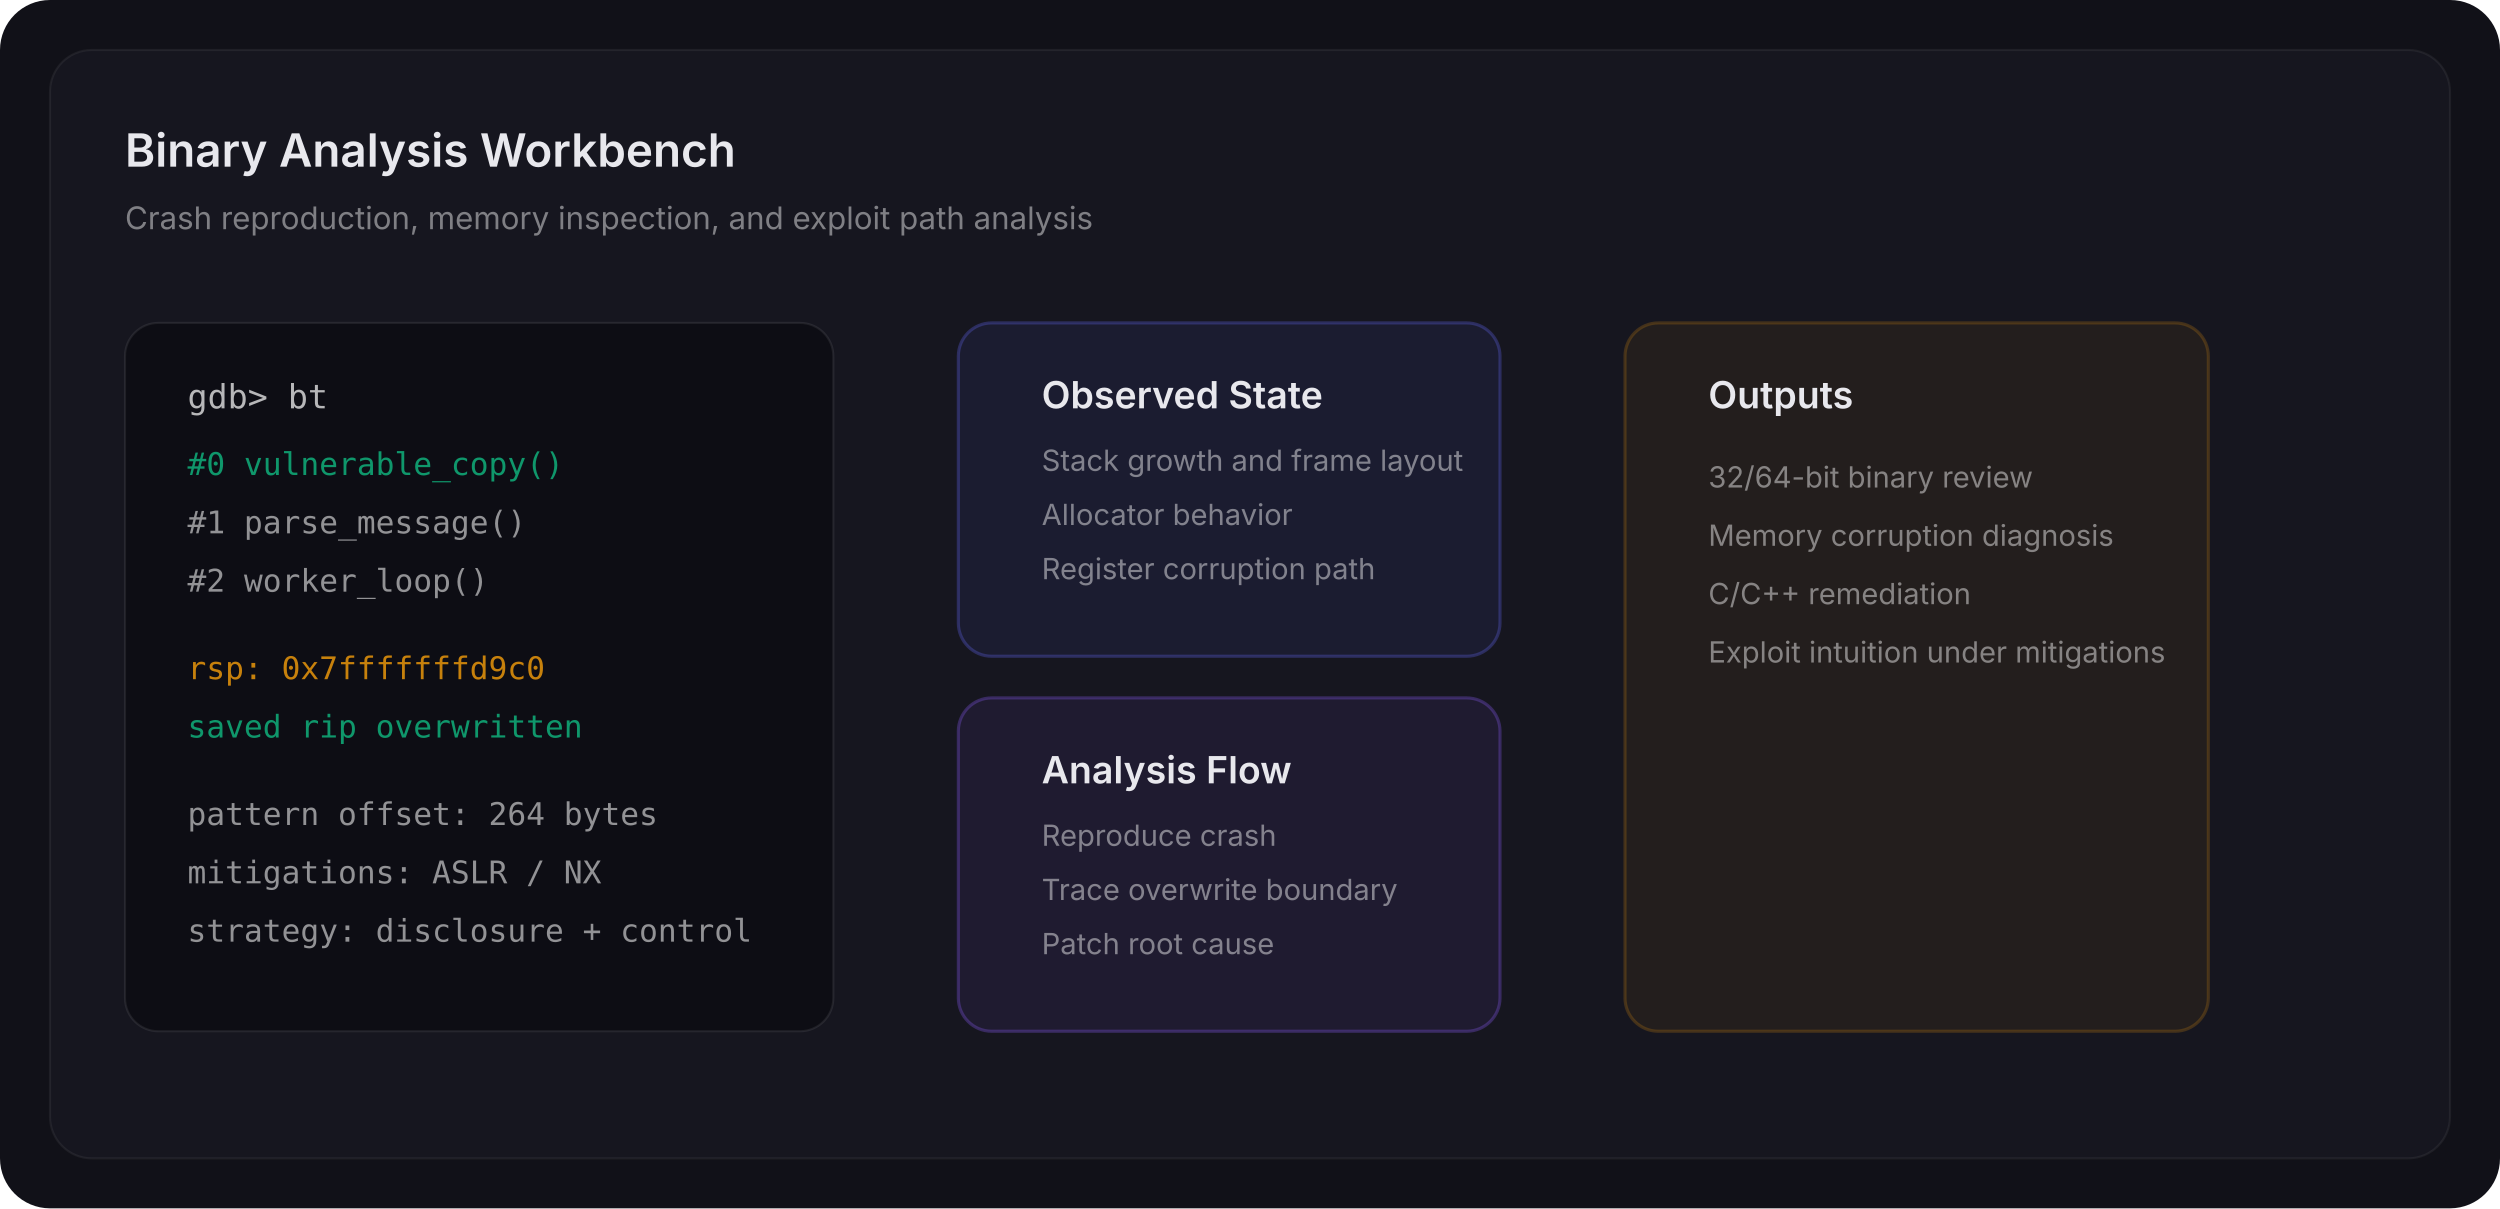
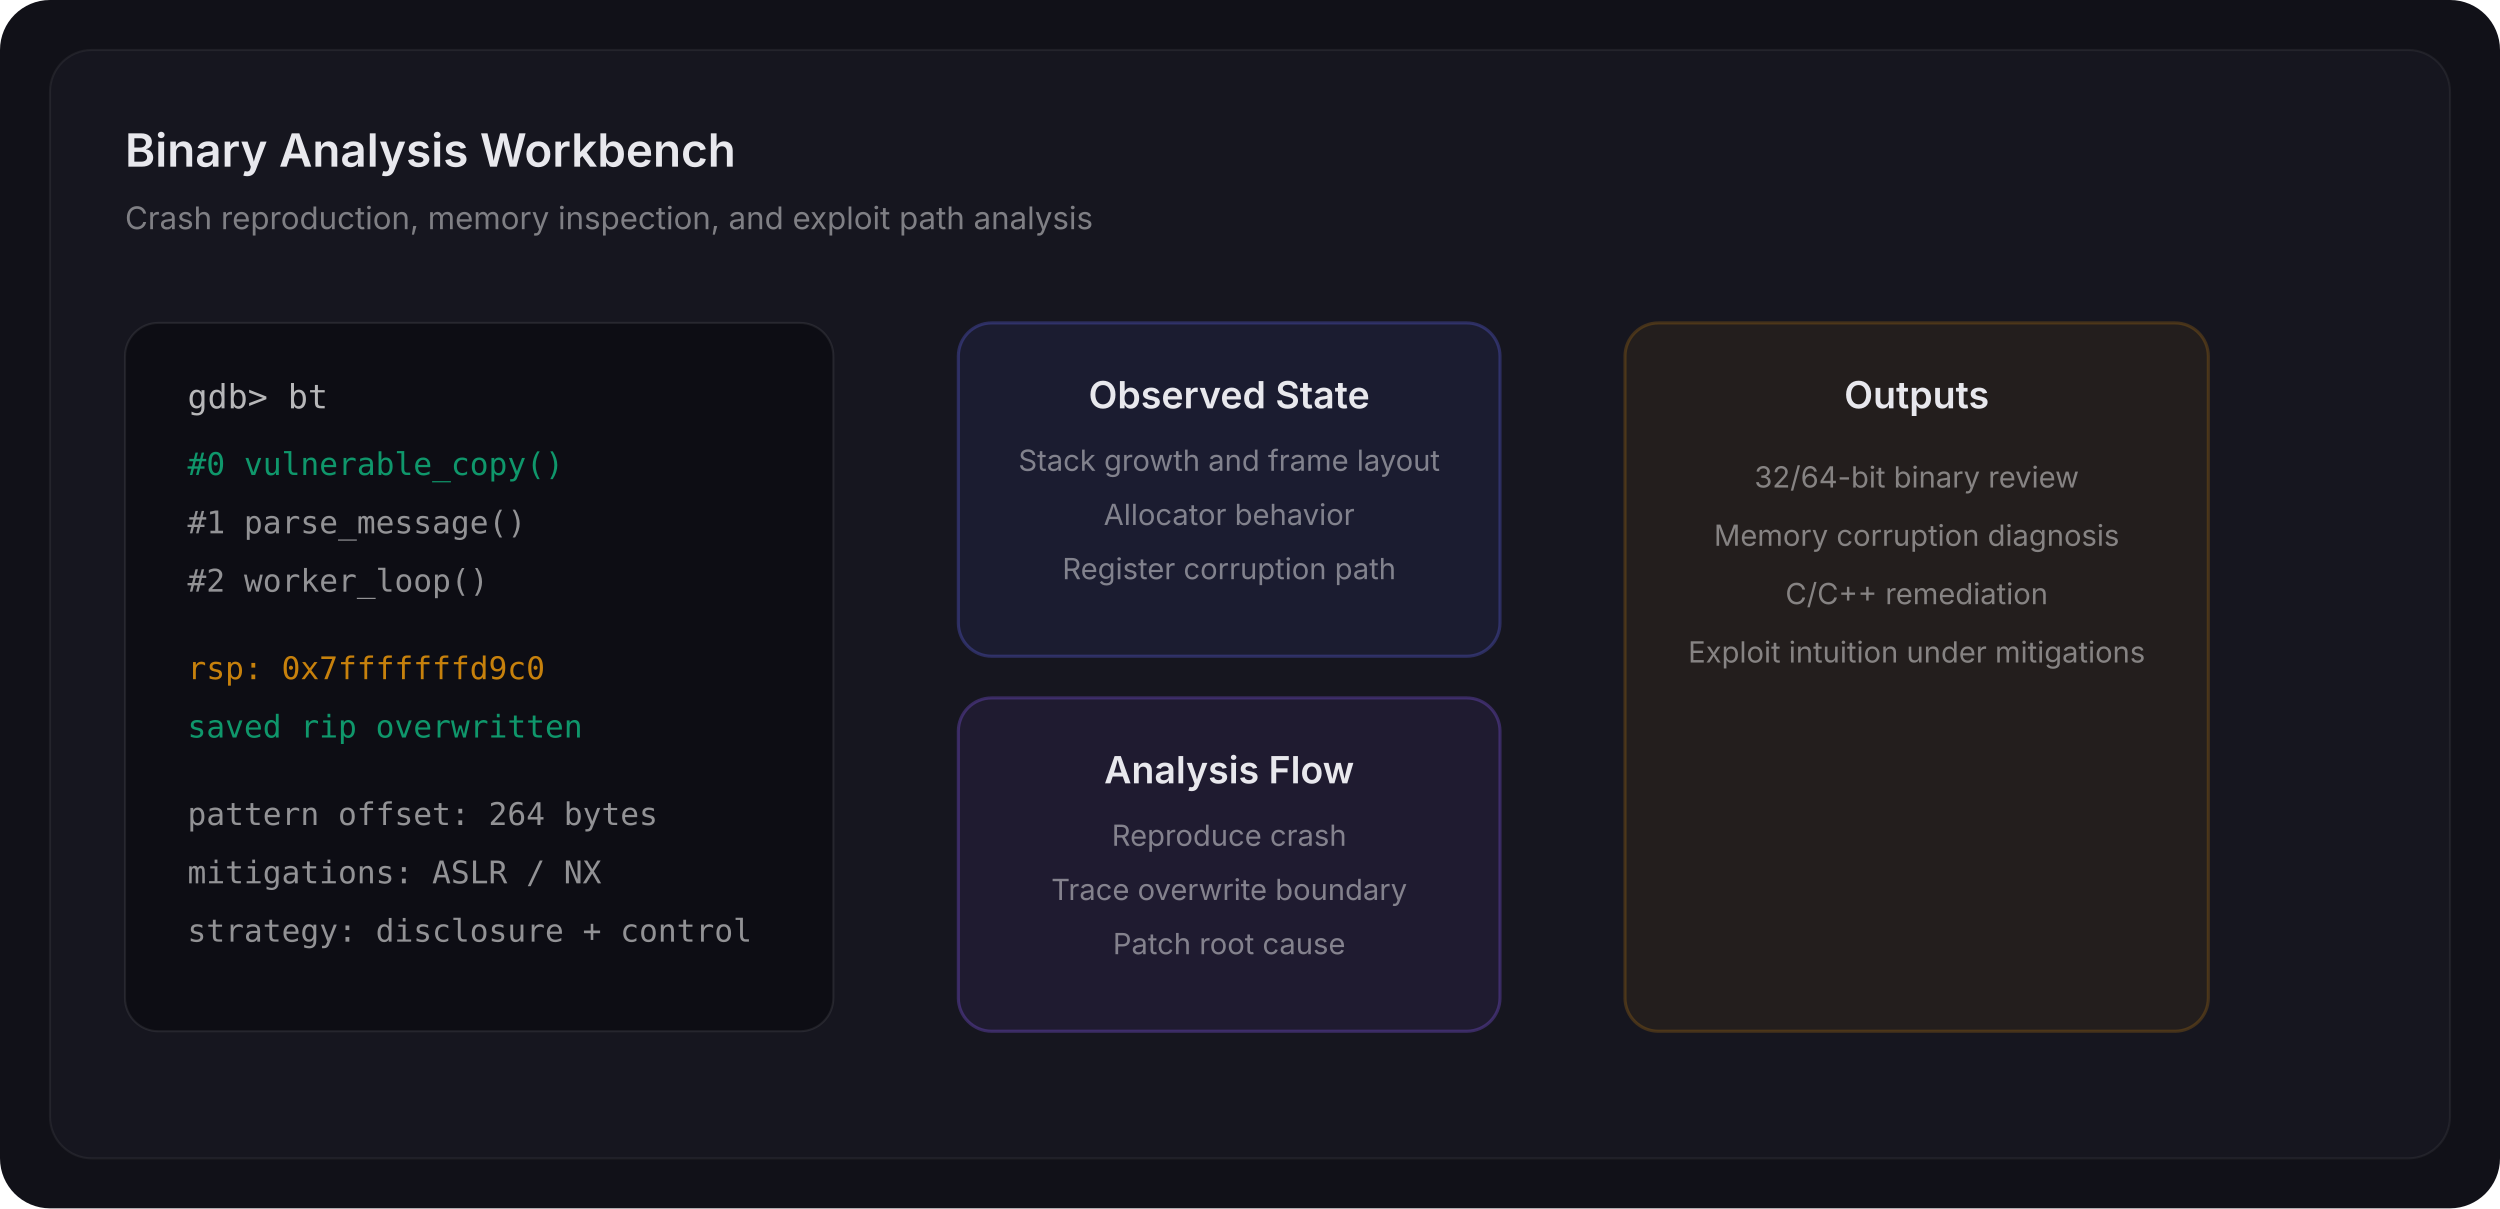
<svg xmlns="http://www.w3.org/2000/svg" viewBox="0 0 1200 580" fill="none">
  <rect width="1200" height="580" rx="24" fill="#111118" />
  <rect x="24" y="24" width="1152" height="532" rx="20" fill="#16161f" stroke="rgba(255,255,255,0.06)" />
  <text x="60" y="80" fill="#e8e8ed" font-family="Inter, system-ui, sans-serif" font-size="22" font-weight="600">Binary Analysis Workbench</text>
  <text x="60" y="110" fill="rgba(255,255,255,0.45)" font-family="Inter, system-ui, sans-serif" font-size="15">Crash reproduction, memory inspection, and exploit path analysis</text>
  <rect x="60" y="155" width="340" height="340" rx="16" fill="#0d0d14" stroke="rgba(255,255,255,0.08)" />
  <text x="90" y="196" fill="rgba(255,255,255,0.7)" font-family="SF Mono, Fira Code, monospace" font-size="16">gdb&gt; bt</text>
  <text x="90" y="228" fill="rgba(16,185,129,0.8)" font-family="SF Mono, Fira Code, monospace" font-size="15">#0 vulnerable_copy()</text>
  <text x="90" y="256" fill="rgba(255,255,255,0.55)" font-family="SF Mono, Fira Code, monospace" font-size="15">#1 parse_message()</text>
  <text x="90" y="284" fill="rgba(255,255,255,0.55)" font-family="SF Mono, Fira Code, monospace" font-size="15">#2 worker_loop()</text>
  <text x="90" y="326" fill="rgba(245,158,11,0.8)" font-family="SF Mono, Fira Code, monospace" font-size="15">rsp: 0x7fffffffd9c0</text>
  <text x="90" y="354" fill="rgba(16,185,129,0.8)" font-family="SF Mono, Fira Code, monospace" font-size="15">saved rip overwritten</text>
  <text x="90" y="396" fill="rgba(255,255,255,0.55)" font-family="SF Mono, Fira Code, monospace" font-size="15">pattern offset: 264 bytes</text>
  <text x="90" y="424" fill="rgba(255,255,255,0.55)" font-family="SF Mono, Fira Code, monospace" font-size="15">mitigations: ASLR / NX</text>
  <text x="90" y="452" fill="rgba(255,255,255,0.55)" font-family="SF Mono, Fira Code, monospace" font-size="15">strategy: disclosure + control</text>
  <rect x="460" y="155" width="260" height="160" rx="16" fill="rgba(99,102,241,0.08)" stroke="rgba(99,102,241,0.3)" stroke-width="1.5" />
-   <text x="500" y="196" fill="#e8e8ed" font-family="Inter, system-ui, sans-serif" font-size="18" font-weight="600">Observed State</text>
-   <text x="500" y="226" fill="rgba(255,255,255,0.45)" font-family="Inter, system-ui, sans-serif" font-size="14">Stack growth and frame layout</text>
-   <text x="500" y="252" fill="rgba(255,255,255,0.45)" font-family="Inter, system-ui, sans-serif" font-size="14">Allocator behavior</text>
-   <text x="500" y="278" fill="rgba(255,255,255,0.45)" font-family="Inter, system-ui, sans-serif" font-size="14">Register corruption path</text>
+   <text x="590" y="196" text-anchor="middle" fill="#e8e8ed" font-family="Inter, system-ui, sans-serif" font-size="18" font-weight="600">Observed State</text>
+   <text x="590" y="226" text-anchor="middle" fill="rgba(255,255,255,0.45)" font-family="Inter, system-ui, sans-serif" font-size="14">Stack growth and frame layout</text>
+   <text x="590" y="252" text-anchor="middle" fill="rgba(255,255,255,0.45)" font-family="Inter, system-ui, sans-serif" font-size="14">Allocator behavior</text>
+   <text x="590" y="278" text-anchor="middle" fill="rgba(255,255,255,0.45)" font-family="Inter, system-ui, sans-serif" font-size="14">Register corruption path</text>
  <rect x="460" y="335" width="260" height="160" rx="16" fill="rgba(139,92,246,0.08)" stroke="rgba(139,92,246,0.3)" stroke-width="1.5" />
-   <text x="500" y="376" fill="#e8e8ed" font-family="Inter, system-ui, sans-serif" font-size="18" font-weight="600">Analysis Flow</text>
-   <text x="500" y="406" fill="rgba(255,255,255,0.45)" font-family="Inter, system-ui, sans-serif" font-size="14">Reproduce crash</text>
-   <text x="500" y="432" fill="rgba(255,255,255,0.45)" font-family="Inter, system-ui, sans-serif" font-size="14">Trace overwrite boundary</text>
-   <text x="500" y="458" fill="rgba(255,255,255,0.45)" font-family="Inter, system-ui, sans-serif" font-size="14">Patch root cause</text>
+   <text x="590" y="376" text-anchor="middle" fill="#e8e8ed" font-family="Inter, system-ui, sans-serif" font-size="18" font-weight="600">Analysis Flow</text>
+   <text x="590" y="406" text-anchor="middle" fill="rgba(255,255,255,0.45)" font-family="Inter, system-ui, sans-serif" font-size="14">Reproduce crash</text>
+   <text x="590" y="432" text-anchor="middle" fill="rgba(255,255,255,0.45)" font-family="Inter, system-ui, sans-serif" font-size="14">Trace overwrite boundary</text>
+   <text x="590" y="458" text-anchor="middle" fill="rgba(255,255,255,0.45)" font-family="Inter, system-ui, sans-serif" font-size="14">Patch root cause</text>
  <rect x="780" y="155" width="280" height="340" rx="16" fill="rgba(245,158,11,0.06)" stroke="rgba(245,158,11,0.2)" stroke-width="1.5" />
-   <text x="820" y="196" fill="#e8e8ed" font-family="Inter, system-ui, sans-serif" font-size="18" font-weight="600">Outputs</text>
-   <text x="820" y="234" fill="rgba(255,255,255,0.45)" font-family="Inter, system-ui, sans-serif" font-size="14">32/64-bit binary review</text>
-   <text x="820" y="262" fill="rgba(255,255,255,0.45)" font-family="Inter, system-ui, sans-serif" font-size="14">Memory corruption diagnosis</text>
-   <text x="820" y="290" fill="rgba(255,255,255,0.45)" font-family="Inter, system-ui, sans-serif" font-size="14">C/C++ remediation</text>
-   <text x="820" y="318" fill="rgba(255,255,255,0.45)" font-family="Inter, system-ui, sans-serif" font-size="14">Exploit intuition under mitigations</text>
+   <text x="920" y="196" text-anchor="middle" fill="#e8e8ed" font-family="Inter, system-ui, sans-serif" font-size="18" font-weight="600">Outputs</text>
+   <text x="920" y="234" text-anchor="middle" fill="rgba(255,255,255,0.45)" font-family="Inter, system-ui, sans-serif" font-size="14">32/64-bit binary review</text>
+   <text x="920" y="262" text-anchor="middle" fill="rgba(255,255,255,0.45)" font-family="Inter, system-ui, sans-serif" font-size="14">Memory corruption diagnosis</text>
+   <text x="920" y="290" text-anchor="middle" fill="rgba(255,255,255,0.45)" font-family="Inter, system-ui, sans-serif" font-size="14">C/C++ remediation</text>
+   <text x="920" y="318" text-anchor="middle" fill="rgba(255,255,255,0.45)" font-family="Inter, system-ui, sans-serif" font-size="14">Exploit intuition under mitigations</text>
</svg>
